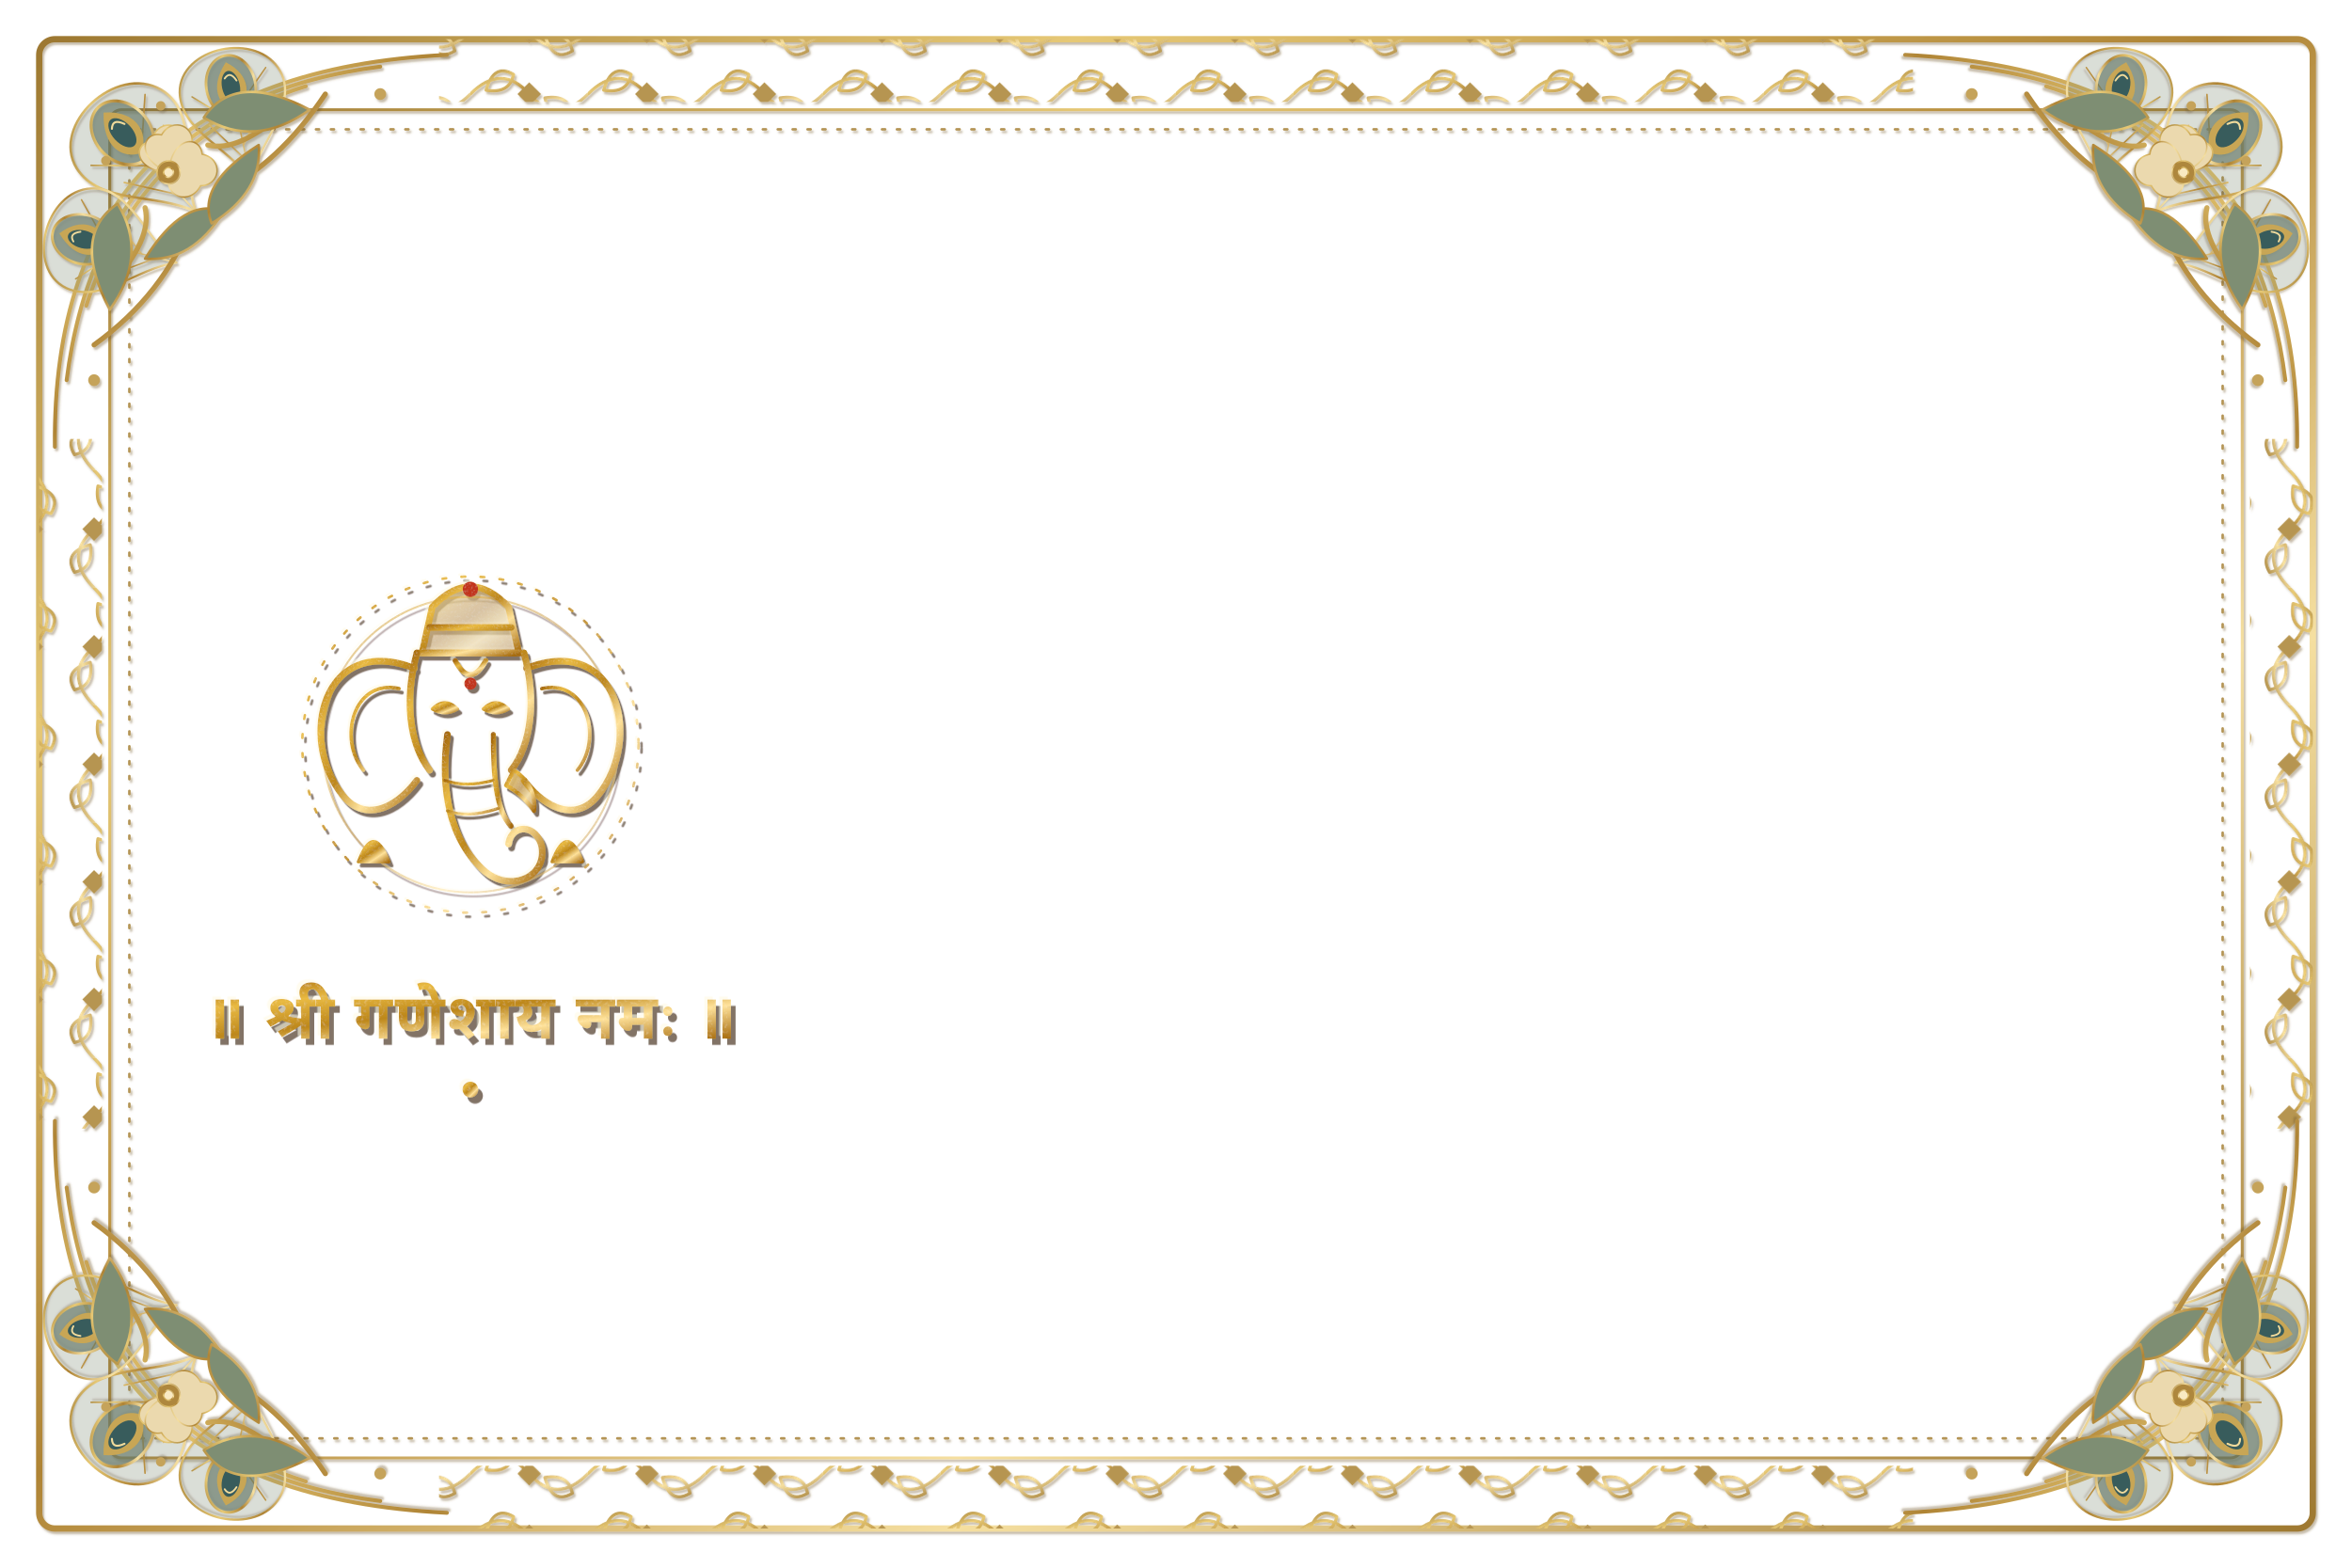
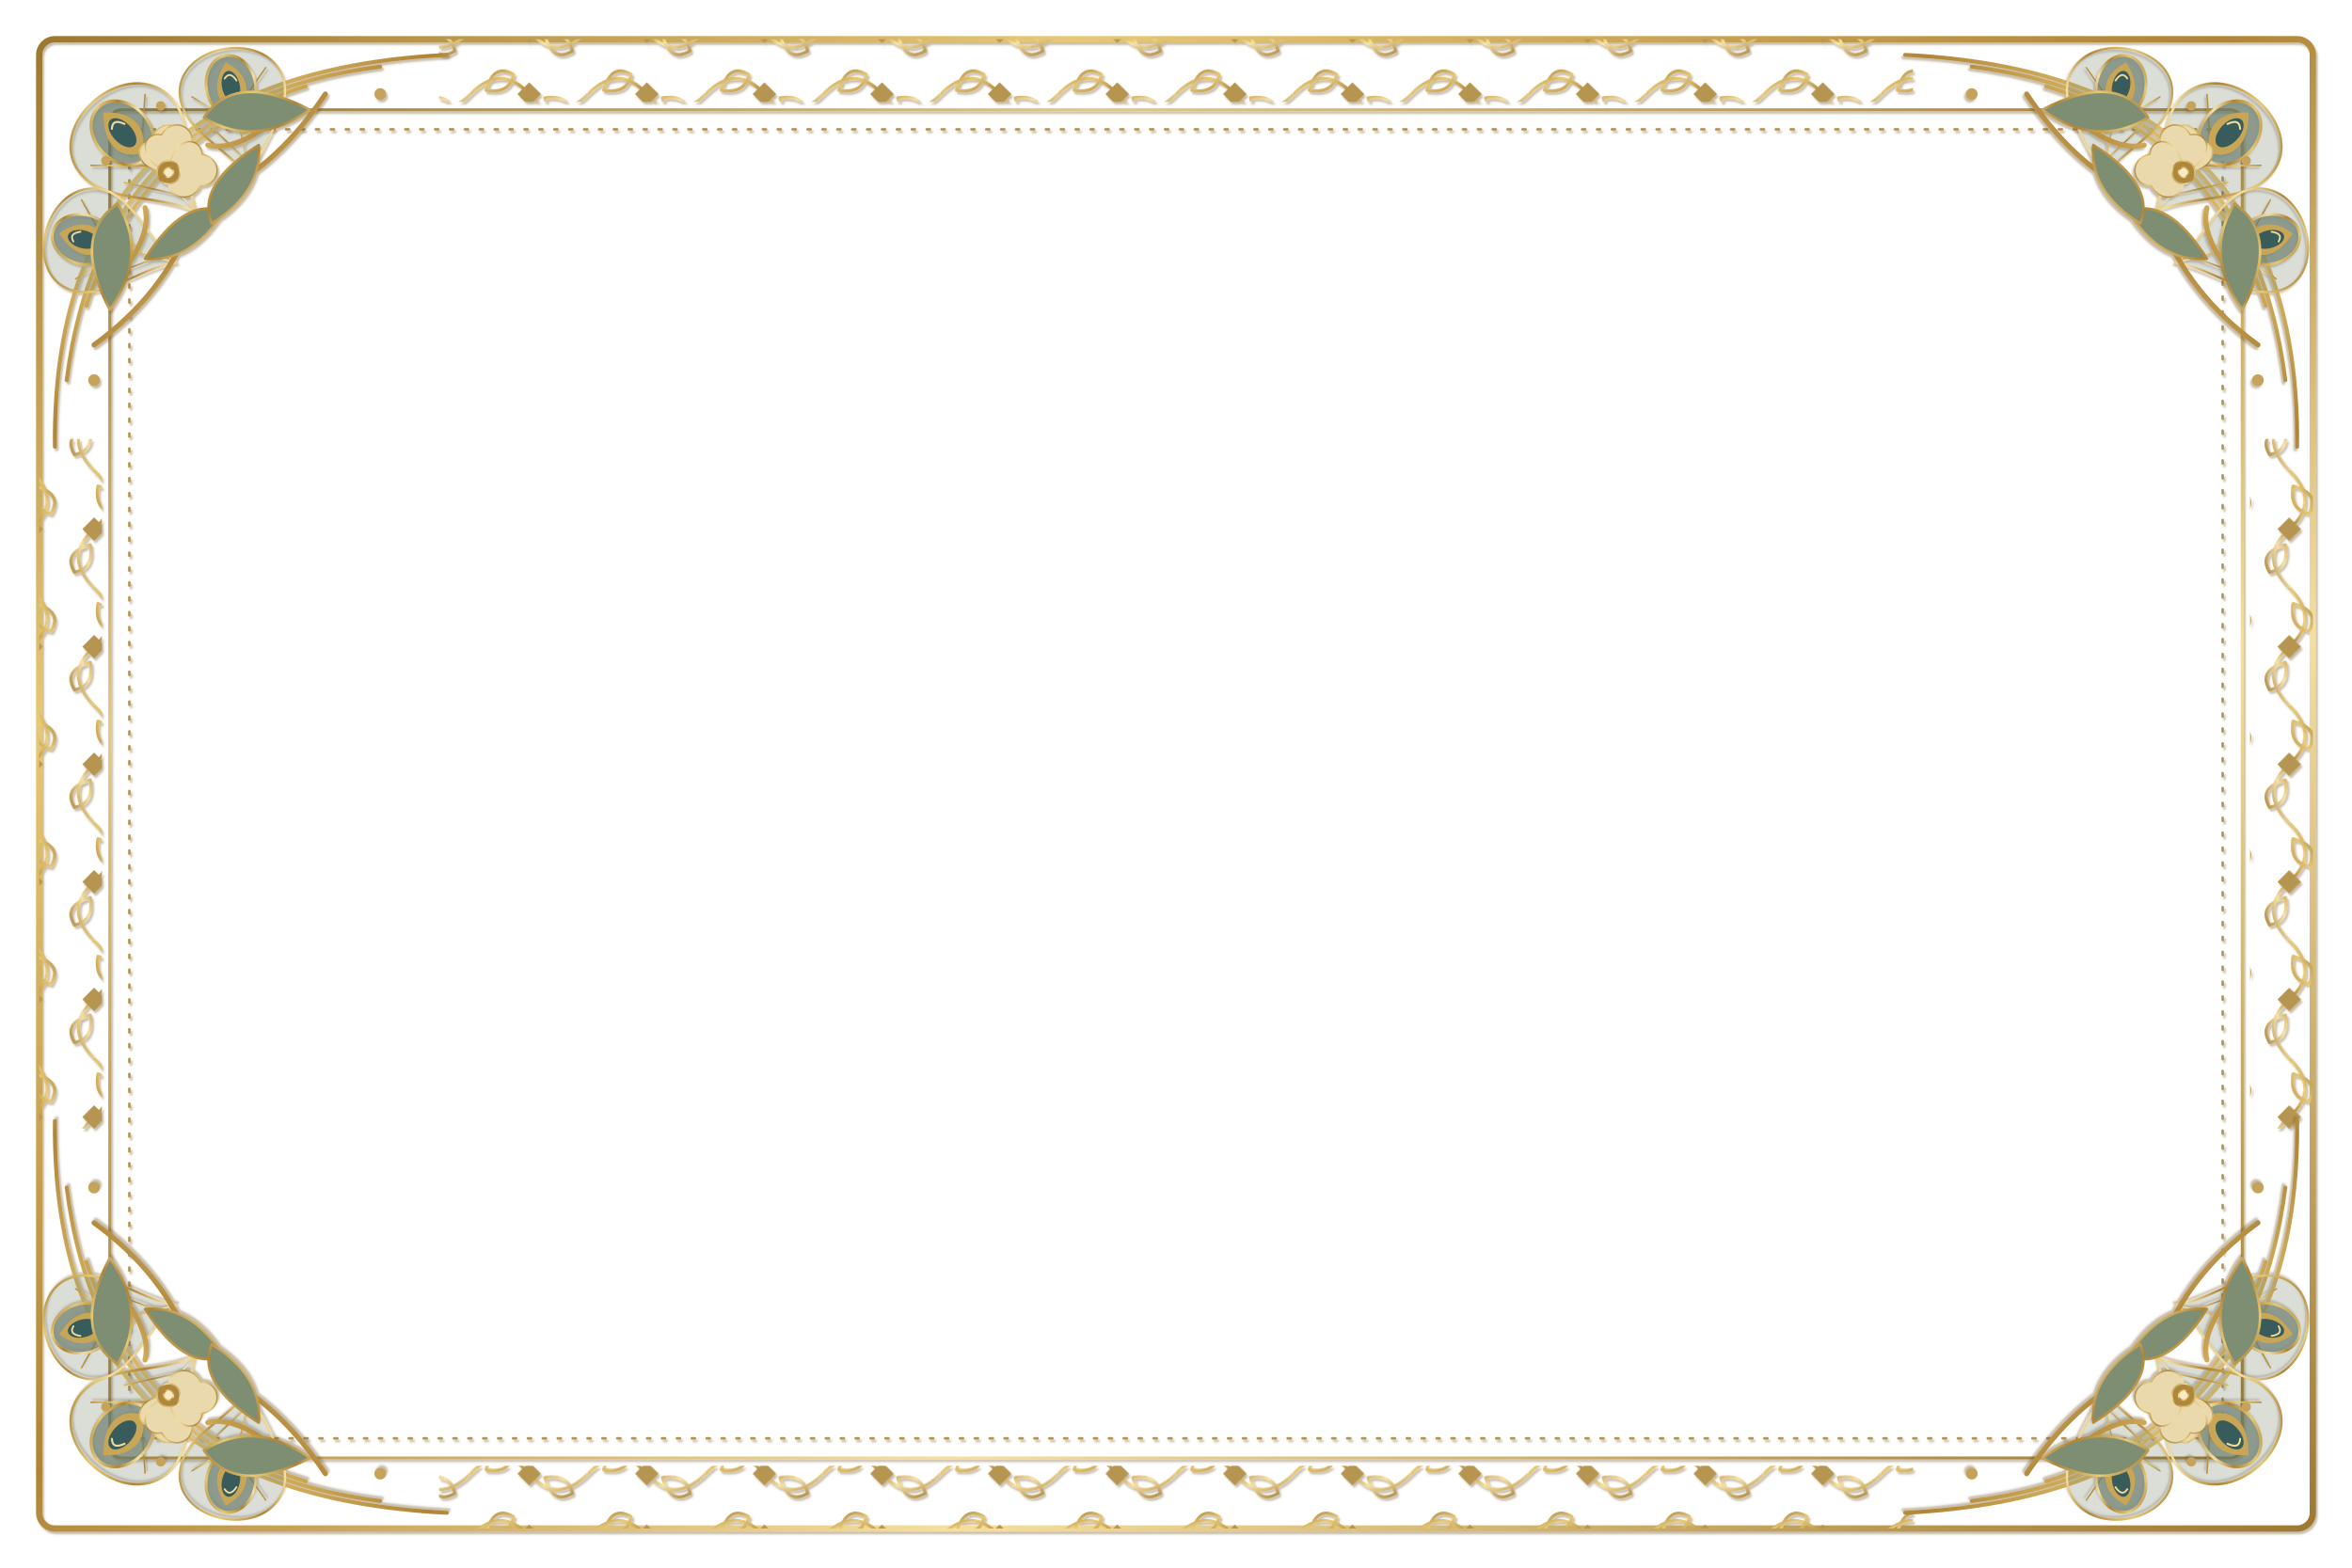
<svg xmlns="http://www.w3.org/2000/svg" viewBox="0 0 600 400" width="600" height="400" fill="none" stroke-linecap="round" stroke-linejoin="round">
  <defs>
    <linearGradient id="gold" x1="0" y1="0" x2="1" y2="1">
      <stop offset="0" stop-color="#9B762F" />
      <stop offset=".23" stop-color="#E6C875" />
      <stop offset=".48" stop-color="#AF8435" />
      <stop offset=".7" stop-color="#F5DFA0" />
      <stop offset="1" stop-color="#9D772F" />
    </linearGradient>
-     <linearGradient id="sacredGold" x1="0" y1="0" x2="1" y2="1">
-       <stop offset="0" stop-color="#A66A0A" />
-       <stop offset=".23" stop-color="#E9BA42" />
-       <stop offset=".48" stop-color="#BD871A" />
-       <stop offset=".7" stop-color="#FFE29A" />
-       <stop offset="1" stop-color="#A66A0A" />
-     </linearGradient>
-     <filter id="foil" x="-15%" y="-15%" width="130%" height="130%">
-       <feTurbulence type="fractalNoise" baseFrequency="1.1" numOctaves="2" seed="7" result="n" />
-       <feColorMatrix in="n" type="matrix" values="0 0 0 0 0  0 0 0 0 0  0 0 0 0 0  .7 0 0 0 .65" result="grain" />
-       <feComposite in="SourceGraphic" in2="grain" operator="in" result="grainy" />
-       <feOffset in="SourceAlpha" dx="1.2" dy="1.6" result="o1" />
-       <feFlood flood-color="#2E0A05" flood-opacity=".6" />
-       <feComposite in2="o1" operator="in" result="shadow" />
-       <feOffset in="SourceAlpha" dx="-.8" dy="-.8" result="o2" />
-       <feFlood flood-color="#FFF4D0" flood-opacity=".35" />
-       <feComposite in2="o2" operator="in" result="hi" />
-       <feMerge>
-         <feMergeNode in="shadow" />
-         <feMergeNode in="hi" />
-         <feMergeNode in="grainy" />
-       </feMerge>
-     </filter>
    <filter id="thread" x="-8%" y="-8%" width="116%" height="116%">
      <feDropShadow dx=".45" dy=".65" stdDeviation=".35" flood-color="#705728" flood-opacity=".4" />
    </filter>
    <pattern id="vine" width="30" height="16" patternUnits="userSpaceOnUse">
      <path d="M0 8Q8 0 15 8T30 8M4 7Q6 0 11 3Q10 8 4 7M19 9Q21 16 26 13Q25 8 19 9" stroke="url(#gold)" stroke-width=".8" />
      <path d="M12 8L15 5L18 8L15 11Z" fill="#B69551" />
    </pattern>
    <g id="feather">
      <path d="M0 0C-7 -17 -26 -28 -23 -45C-19 -65 17 -65 23 -45C28 -28 6 -15 0 0Z" fill="#667B68" fill-opacity=".18" stroke="url(#gold)" stroke-width="1" />
      <path d="M0 0V-50M0 -9L-13 -28M0 -16L14 -34M0 -25L-18 -42M0 -32L17 -48" stroke="url(#gold)" stroke-width=".65" />
      <ellipse cy="-43" rx="11" ry="14" fill="#687F70" fill-opacity=".6" stroke="url(#gold)" stroke-width="1.2" />
      <path d="M0 -54C-10 -44 -7 -35 0 -32C8 -36 10 -46 0 -54Z" fill="#C8A654" />
      <ellipse cy="-43" rx="4" ry="7" fill="#375B5C" />
      <path d="M-2 -47Q1 -50 3 -45" stroke="#F1DB9B" stroke-width=".8" />
    </g>
    <g id="flower" stroke="url(#gold)" stroke-width=".9" fill="#EBD9AE">
      <path d="M0 0C-21 -1 -22 -18 -10 -19C-8 -32 8 -32 10 -19C23 -18 21 -1 0 0Z" />
      <path d="M0 0C-15 17 -29 7 -23 -3C-32 -13 -21 -25 -11 -18C1 -24 12 -11 0 0Z" transform="rotate(72)" />
      <path d="M0 0C-15 17 -29 7 -23 -3C-32 -13 -21 -25 -11 -18C1 -24 12 -11 0 0Z" transform="rotate(144)" />
      <circle r="7" fill="#AE873C" />
      <circle r="3" fill="#F9EAC3" />
    </g>
    <g id="corner" filter="url(#thread)">
      <path d="M0 100Q-1 5 100 0M3 83Q12 12 83 3M8 64Q22 21 64 8" stroke="url(#gold)" stroke-width="1" />
      <use href="#feather" transform="translate(36 40) rotate(-43) scale(.64)" />
      <use href="#feather" transform="translate(50 32) rotate(-12) scale(.57)" />
      <use href="#feather" transform="translate(31 53) rotate(-76) scale(.57)" />
      <use href="#flower" transform="translate(29 30) scale(.42)" />
      <path d="M10 74Q28 61 35 42M69 10Q57 28 42 35M14 59Q25 47 23 39M59 14Q47 25 39 23" stroke="url(#gold)" stroke-width="1.3" />
      <g fill="#7E8E73" stroke="url(#gold)" stroke-width=".65">
        <path d="M14 65Q4 46 16 38Q24 51 14 65ZM23 52Q33 36 43 40Q35 53 23 52Z" />
        <path d="M65 14Q46 4 38 16Q51 24 65 14ZM52 23Q36 33 40 43Q53 35 52 23Z" />
      </g>
      <g fill="#C5A35A">
        <circle cx="10" cy="83" r="1.5" />
        <circle cx="83" cy="10" r="1.5" />
        <circle cx="13" cy="27" r="1.2" />
        <circle cx="27" cy="13" r="1.2" />
      </g>
    </g>
  </defs>
  <g filter="url(#thread)">
    <rect x="10" y="10" width="580" height="380" rx="4" stroke="url(#gold)" stroke-width="1.6" />
    <rect x="28" y="28" width="544" height="344" rx="3" stroke="url(#gold)" stroke-width=".75" />
    <rect x="33" y="33" width="534" height="334" rx="2" stroke="#B49455" stroke-width=".65" stroke-dasharray=".8 3" />
    <rect x="112" y="10" width="376" height="16" fill="url(#vine)" />
    <rect x="112" y="374" width="376" height="16" fill="url(#vine)" />
    <rect x="112" y="-26" width="176" height="16" fill="url(#vine)" transform="rotate(90)" />
    <rect x="112" y="-590" width="176" height="16" fill="url(#vine)" transform="rotate(90)" />
  </g>
  <use href="#corner" transform="translate(14 14)" />
  <use href="#corner" transform="translate(586 14) scale(-1 1)" />
  <use href="#corner" transform="translate(14 386) scale(1 -1)" />
  <use href="#corner" transform="translate(586 386) scale(-1 -1)" />
-   <g id="ganeshFigure" transform="translate(120 190) scale(.65)" filter="url(#foil)">
-     <circle r="66" stroke="url(#sacredGold)" stroke-width="1" stroke-dasharray="1.5 6" opacity=".9" />
-     <circle r="58" stroke="url(#sacredGold)" stroke-width=".8" opacity=".5" />
-     <g stroke="url(#sacredGold)" stroke-width="2.6">
-       <path d="M-19 -36L-15 -54Q0 -70 15 -54L19 -36Z" fill="url(#sacredGold)" fill-opacity=".35" />
-       <path d="M-21 -36H21M-16 -46H16" />
-       <path d="M0 -70V-77" />
-       <path d="M-22 -30C-58 -44 -68 -2 -50 20C-42 30 -30 26 -21 14" />
-       <path d="M22 -30C58 -44 68 -2 50 20C42 30 30 26 21 14" />
-       <path d="M-28 -22C-46 -26 -52 -2 -42 10" stroke-width="1.4" />
-       <path d="M28 -22C46 -26 52 -2 42 10" stroke-width="1.4" />
-       <path d="M-21 -36C-26 -18 -24 0 -16 10M21 -36C26 -18 24 0 16 10" />
-       <path d="M-9 -4C-12 18 -8 38 6 50C16 58 30 52 28 40C26 31 16 31 15 39" />
-       <path d="M9 -4C9 12 10 26 16 32" stroke-width="2" />
-       <path d="M-10 14Q-2 17 9 14M-9 26Q-1 29 11 25" stroke-width="1.2" />
-       <path d="M17 10Q26 16 25 26Q20 19 14 16Z" fill="url(#sacredGold)" fill-opacity=".6" stroke-width="1.6" />
-       <path d="M-15 -14Q-10 -19 -5 -14Q-10 -11 -15 -14Z" fill="url(#sacredGold)" stroke-width="1.2" />
-       <path d="M15 -14Q10 -19 5 -14Q10 -11 15 -14Z" fill="url(#sacredGold)" stroke-width="1.2" />
-       <path d="M-6 -33Q0 -22 6 -33" stroke-width="2" />
-     </g>
-     <circle cy="-24" r="2.4" fill="#C2361F" />
-     <circle cy="-61" r="3" fill="#C2361F" />
-     <path d="M-44 46Q-38 30 -32 46Z" fill="url(#sacredGold)" stroke="url(#sacredGold)" stroke-width="1.2" />
-     <path d="M44 46Q38 30 32 46Z" fill="url(#sacredGold)" stroke="url(#sacredGold)" stroke-width="1.2" />
-   </g>
-   <g id="ganeshInvocation" filter="url(#foil)">
-     <text x="120" y="265" text-anchor="middle" fill="url(#sacredGold)" font-family="'Noto Sans Devanagari','Kohinoor Devanagari','Nirmala UI','Mangal',sans-serif" font-size="16" font-weight="600" letter-spacing=".6" textLength="150" lengthAdjust="spacingAndGlyphs">॥ श्री गणेशाय नमः ॥</text>
-     <path d="M80 278H160" stroke="url(#sacredGold)" stroke-width=".9" opacity=".8" />
-     <circle cx="120" cy="278" r="2" fill="url(#sacredGold)" />
-   </g>
</svg>
